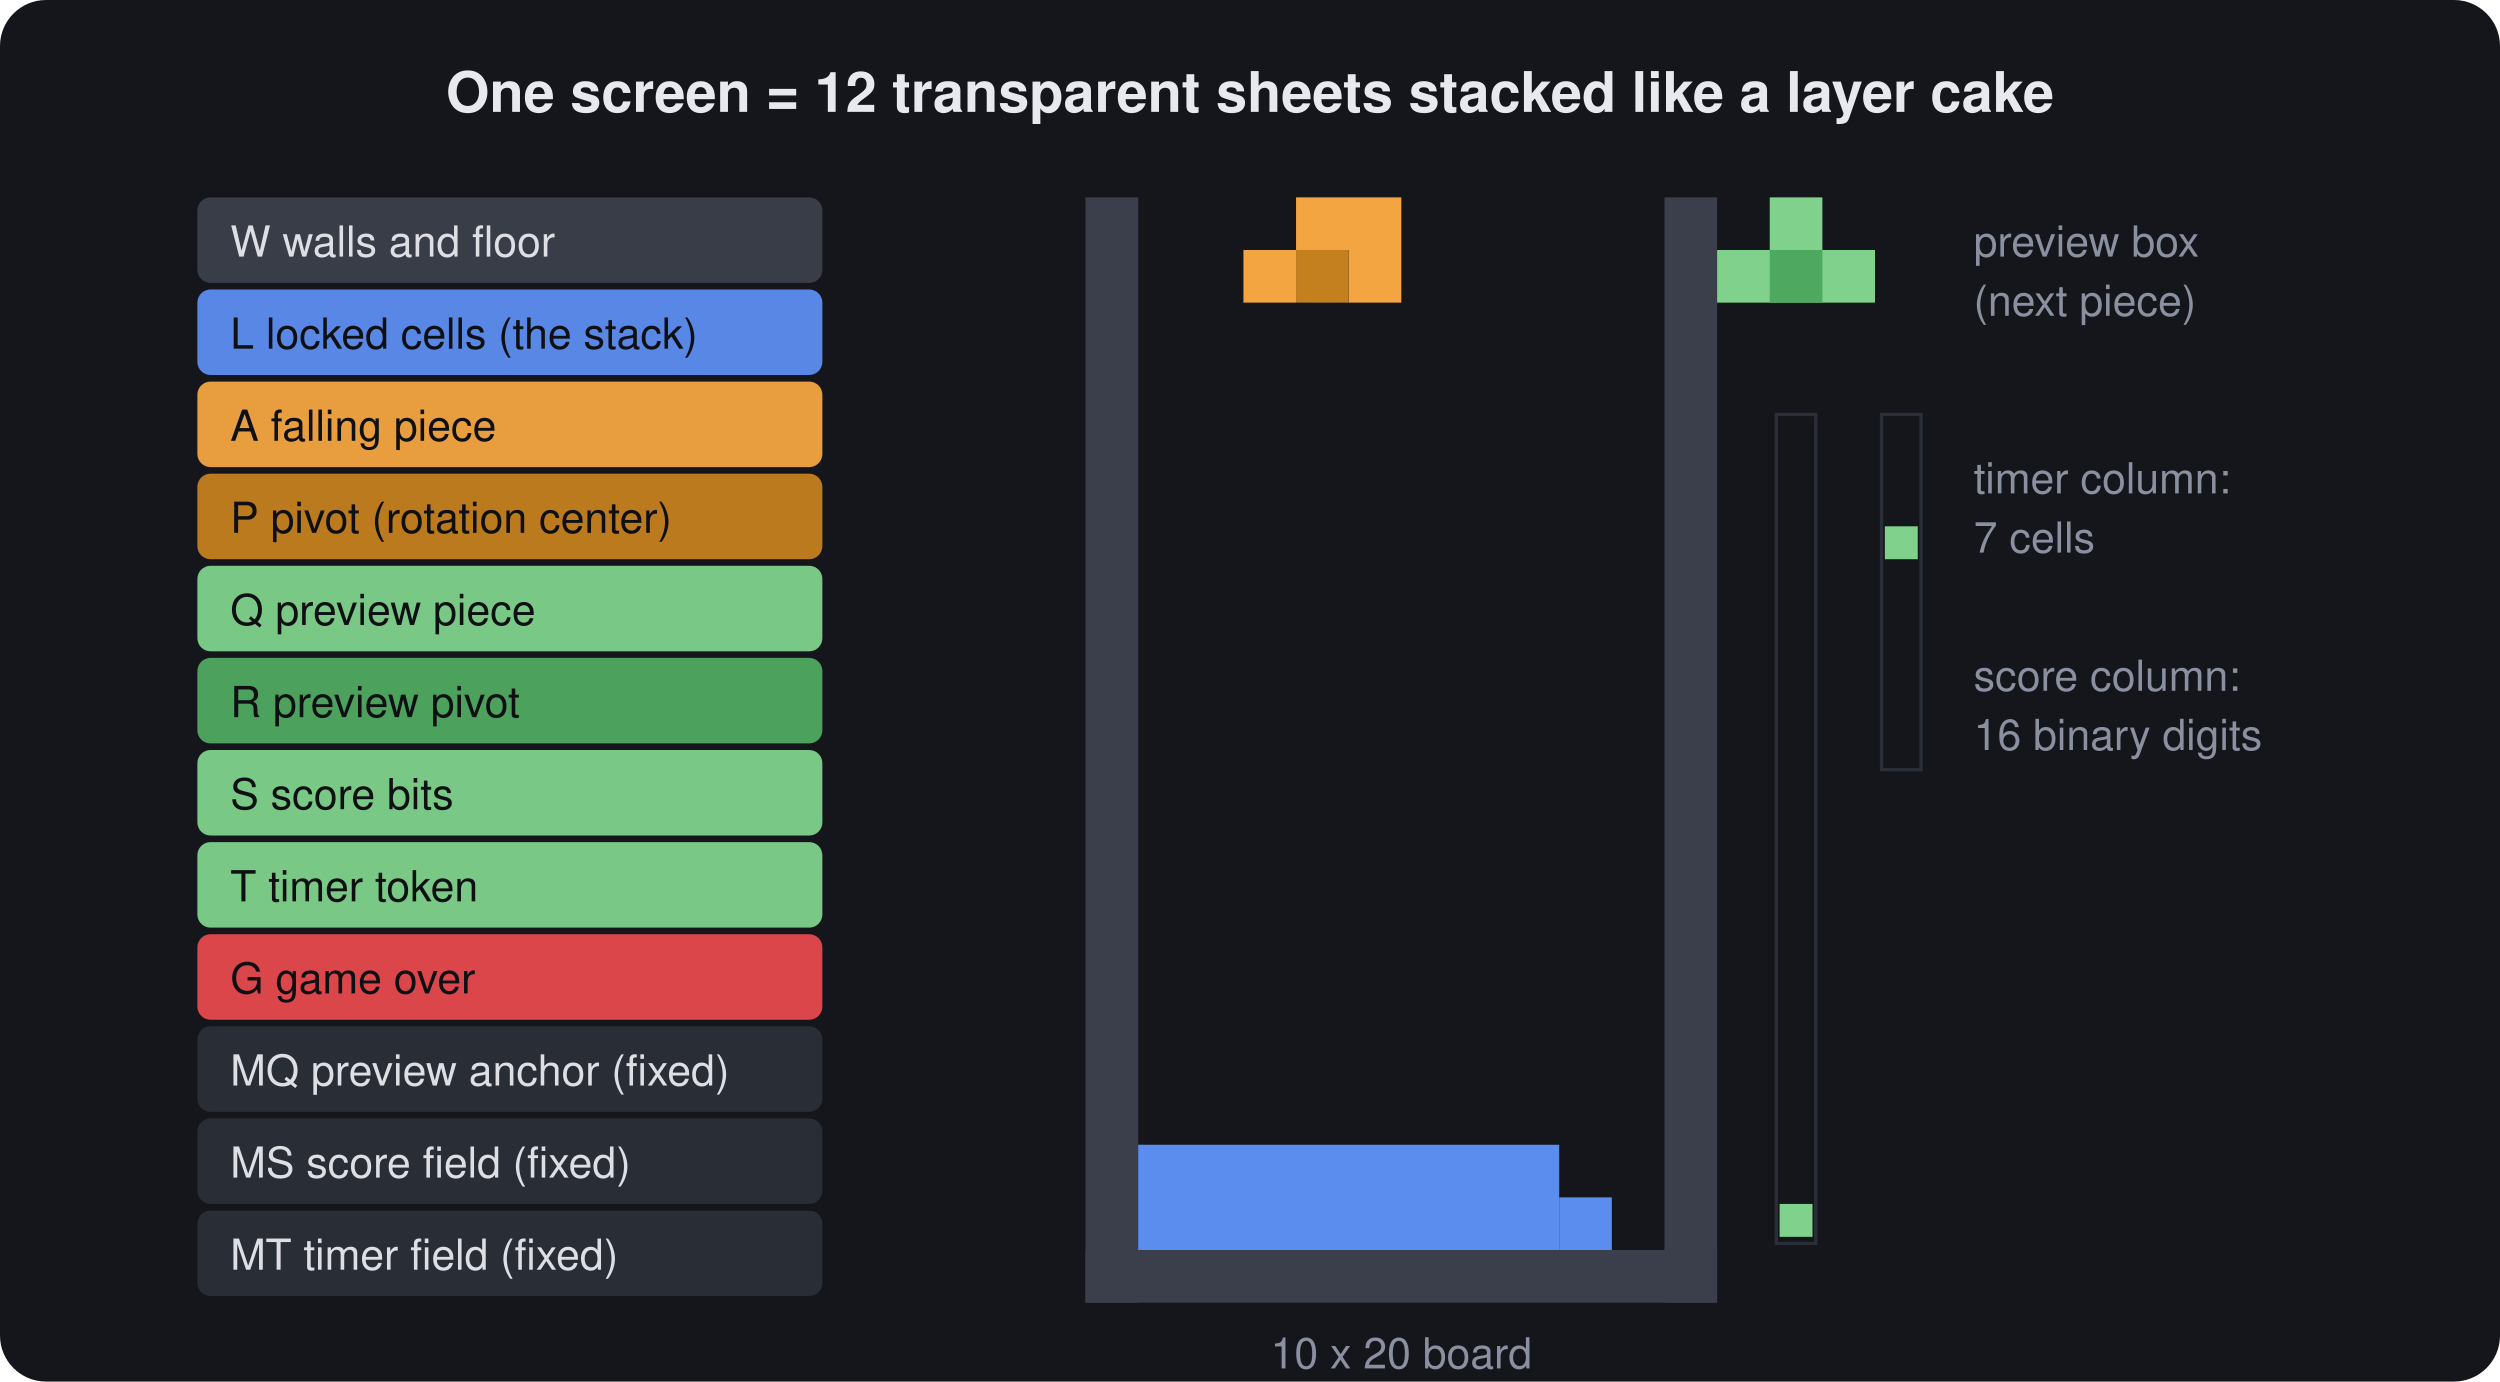
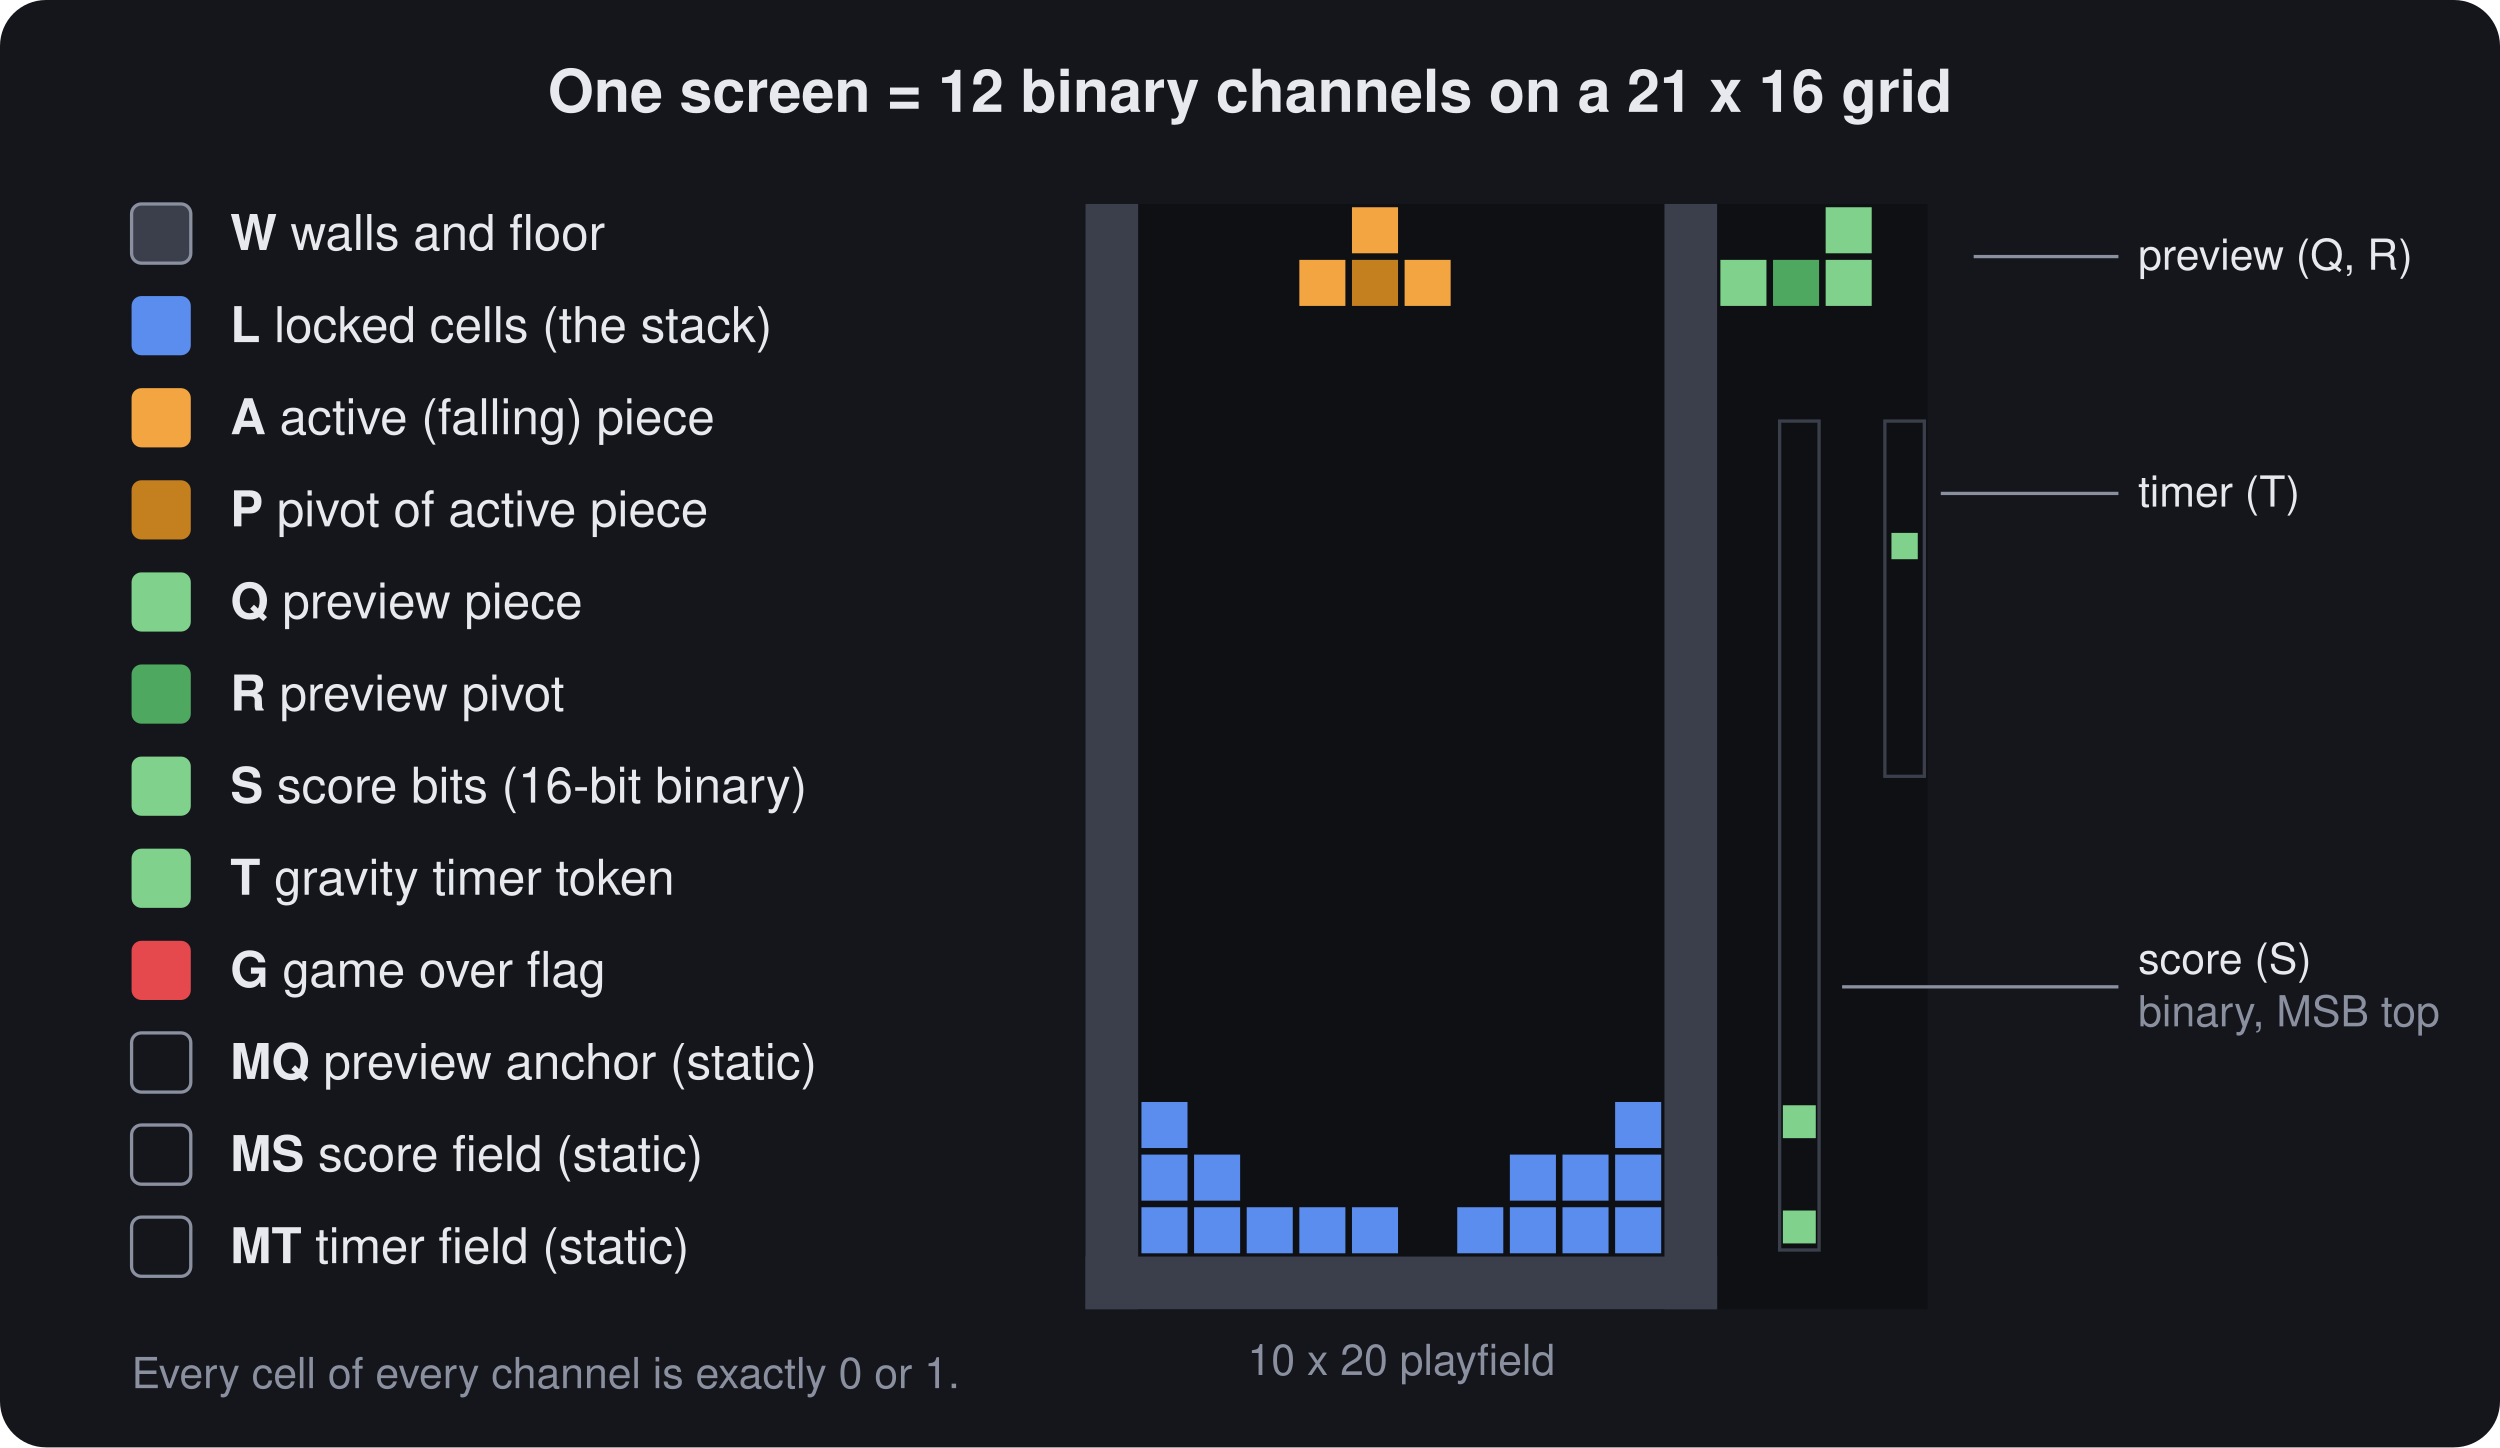
- <svg xmlns="http://www.w3.org/2000/svg" viewBox="0 0 760 420" font-family="Helvetica, Arial, sans-serif">
-   <rect width="760" height="420" rx="14" fill="#14161b" />
-   <text x="380" y="34" fill="#e7e9ee" font-size="17" text-anchor="middle" font-weight="bold">One screen = 12 transparent sheets stacked like a layer cake</text>
-   <g font-size="13">
-     <g transform="translate(60,60)">
-       <g opacity="0.95">
-         <rect x="0" y="0" width="190" height="26" rx="4" fill="#3a3f4b" />
-         <text x="10" y="18" fill="#e7e9ee">W  walls and floor</text>
-         <rect x="0" y="28" width="190" height="26" rx="4" fill="#5b8def" />
-         <text x="10" y="46" fill="#0e1014">L  locked cells (the stack)</text>
-         <rect x="0" y="56" width="190" height="26" rx="4" fill="#f2a541" />
-         <text x="10" y="74" fill="#0e1014">A  falling piece</text>
-         <rect x="0" y="84" width="190" height="26" rx="4" fill="#c47f1f" />
-         <text x="10" y="102" fill="#0e1014">P  pivot (rotation center)</text>
-         <rect x="0" y="112" width="190" height="26" rx="4" fill="#7fd18b" />
-         <text x="10" y="130" fill="#0e1014">Q  preview piece</text>
-         <rect x="0" y="140" width="190" height="26" rx="4" fill="#4fa860" />
-         <text x="10" y="158" fill="#0e1014">R  preview pivot</text>
-         <rect x="0" y="168" width="190" height="26" rx="4" fill="#7fd18b" />
-         <text x="10" y="186" fill="#0e1014">S  score bits</text>
-         <rect x="0" y="196" width="190" height="26" rx="4" fill="#7fd18b" />
-         <text x="10" y="214" fill="#0e1014">T  timer token</text>
-         <rect x="0" y="224" width="190" height="26" rx="4" fill="#e5484d" />
-         <text x="10" y="242" fill="#0e1014">G  game over</text>
-         <rect x="0" y="252" width="190" height="26" rx="4" fill="#2a2e38" />
-         <text x="10" y="270" fill="#e7e9ee">MQ  preview anchor (fixed)</text>
-         <rect x="0" y="280" width="190" height="26" rx="4" fill="#2a2e38" />
-         <text x="10" y="298" fill="#e7e9ee">MS  score field (fixed)</text>
-         <rect x="0" y="308" width="190" height="26" rx="4" fill="#2a2e38" />
-         <text x="10" y="326" fill="#e7e9ee">MT  timer field (fixed)</text>
-       </g>
-     </g>
-     <g transform="translate(330,60)">
-       <rect x="0" y="0" width="16" height="336" fill="#3a3f4b" />
-       <rect x="176" y="0" width="16" height="336" fill="#3a3f4b" />
-       <rect x="0" y="320" width="192" height="16" fill="#3a3f4b" />
-       <rect x="64" y="0" width="32" height="16" fill="#f2a541" />
-       <rect x="80" y="16" width="16" height="16" fill="#f2a541" />
-       <rect x="64" y="16" width="16" height="16" fill="#c47f1f" />
-       <rect x="48" y="16" width="16" height="16" fill="#f2a541" />
-       <rect x="16" y="288" width="128" height="32" fill="#5b8def" />
-       <rect x="144" y="304" width="16" height="16" fill="#5b8def" />
-       <rect x="208" y="0" width="16" height="16" fill="#7fd18b" />
-       <rect x="192" y="16" width="48" height="16" fill="#7fd18b" />
-       <rect x="208" y="16" width="16" height="16" fill="#4fa860" />
-       <g fill="none" stroke="#2a2e38">
-         <rect x="210" y="66" width="12" height="252" />
-         <rect x="242" y="66" width="12" height="108" />
-       </g>
-       <rect x="211" y="306" width="10" height="10" fill="#7fd18b" />
-       <rect x="243" y="100" width="10" height="10" fill="#7fd18b" />
-       <text x="96" y="356" fill="#8b90a0" text-anchor="middle">10 x 20 board</text>
-     </g>
-     <g fill="#8b90a0">
-       <text x="600" y="78">preview box</text>
-       <text x="600" y="96">(next piece)</text>
-       <text x="600" y="210">score column:</text>
-       <text x="600" y="228">16 binary digits</text>
-       <text x="600" y="150">timer column:</text>
-       <text x="600" y="168">7 cells</text>
+ <svg xmlns="http://www.w3.org/2000/svg" viewBox="0 0 760 440" font-family="Helvetica, Arial, sans-serif">
+   <rect width="760" height="440" rx="14" fill="#14161b" />
+   <text x="380" y="34" fill="#e7e9ee" font-size="18" text-anchor="middle" font-weight="bold">One screen = 12 binary channels on a 21 x 16 grid</text>
+   <g font-size="15" fill="#e7e9ee">
+     <g transform="translate(40,62)">
+       <rect x="0" y="0" width="18" height="18" rx="3" fill="#3a3f4b" stroke="#8b90a0" />
+       <text x="30" y="14">
+         <tspan font-weight="bold">W</tspan>  walls and floor</text>
+       <rect x="0" y="28" width="18" height="18" rx="3" fill="#5b8def" />
+       <text x="30" y="42">
+         <tspan font-weight="bold">L</tspan>  locked cells (the stack)</text>
+       <rect x="0" y="56" width="18" height="18" rx="3" fill="#f2a541" />
+       <text x="30" y="70">
+         <tspan font-weight="bold">A</tspan>  active (falling) piece</text>
+       <rect x="0" y="84" width="18" height="18" rx="3" fill="#c47f1f" />
+       <text x="30" y="98">
+         <tspan font-weight="bold">P</tspan>  pivot of active piece</text>
+       <rect x="0" y="112" width="18" height="18" rx="3" fill="#7fd18b" />
+       <text x="30" y="126">
+         <tspan font-weight="bold">Q</tspan>  preview piece</text>
+       <rect x="0" y="140" width="18" height="18" rx="3" fill="#4fa860" />
+       <text x="30" y="154">
+         <tspan font-weight="bold">R</tspan>  preview pivot</text>
+       <rect x="0" y="168" width="18" height="18" rx="3" fill="#7fd18b" />
+       <text x="30" y="182">
+         <tspan font-weight="bold">S</tspan>  score bits (16-bit binary)</text>
+       <rect x="0" y="196" width="18" height="18" rx="3" fill="#7fd18b" />
+       <text x="30" y="210">
+         <tspan font-weight="bold">T</tspan>  gravity timer token</text>
+       <rect x="0" y="224" width="18" height="18" rx="3" fill="#e5484d" />
+       <text x="30" y="238">
+         <tspan font-weight="bold">G</tspan>  game over flag</text>
+       <rect x="0" y="252" width="18" height="18" rx="3" fill="none" stroke="#8b90a0" />
+       <text x="30" y="266">
+         <tspan font-weight="bold">MQ</tspan>  preview anchor (static)</text>
+       <rect x="0" y="280" width="18" height="18" rx="3" fill="none" stroke="#8b90a0" />
+       <text x="30" y="294">
+         <tspan font-weight="bold">MS</tspan>  score field (static)</text>
+       <rect x="0" y="308" width="18" height="18" rx="3" fill="none" stroke="#8b90a0" />
+       <text x="30" y="322">
+         <tspan font-weight="bold">MT</tspan>  timer field (static)</text>
+       <text x="0" y="360" fill="#8b90a0" font-size="13">Every cell of every channel is exactly 0 or 1.</text>
    </g>
  </g>
+   <g transform="translate(330,62)">
+     <rect x="0" y="0" width="256" height="336" fill="#0e1014" />
+     <rect x="0" y="0" width="16" height="336" fill="#3a3f4b" />
+     <rect x="176" y="0" width="16" height="336" fill="#3a3f4b" />
+     <rect x="0" y="320" width="192" height="16" fill="#3a3f4b" />
+     <rect x="81" y="1" width="14" height="14" fill="#f2a541" />
+     <rect x="65" y="17" width="14" height="14" fill="#f2a541" />
+     <rect x="81" y="17" width="14" height="14" fill="#c47f1f" />
+     <rect x="97" y="17" width="14" height="14" fill="#f2a541" />
+     <g fill="#5b8def">
+       <rect x="17" y="305" width="14" height="14" />
+       <rect x="33" y="305" width="14" height="14" />
+       <rect x="49" y="305" width="14" height="14" />
+       <rect x="65" y="305" width="14" height="14" />
+       <rect x="81" y="305" width="14" height="14" />
+       <rect x="113" y="305" width="14" height="14" />
+       <rect x="129" y="305" width="14" height="14" />
+       <rect x="145" y="305" width="14" height="14" />
+       <rect x="161" y="305" width="14" height="14" />
+       <rect x="17" y="289" width="14" height="14" />
+       <rect x="33" y="289" width="14" height="14" />
+       <rect x="129" y="289" width="14" height="14" />
+       <rect x="145" y="289" width="14" height="14" />
+       <rect x="161" y="289" width="14" height="14" />
+       <rect x="17" y="273" width="14" height="14" />
+       <rect x="161" y="273" width="14" height="14" />
+     </g>
+     <rect x="225" y="1" width="14" height="14" fill="#7fd18b" />
+     <rect x="193" y="17" width="14" height="14" fill="#7fd18b" />
+     <rect x="209" y="17" width="14" height="14" fill="#4fa860" />
+     <rect x="225" y="17" width="14" height="14" fill="#7fd18b" />
+     <rect x="211" y="66" width="12" height="252" fill="none" stroke="#3a3f4b" />
+     <rect x="212" y="306" width="10" height="10" fill="#7fd18b" />
+     <rect x="212" y="274" width="10" height="10" fill="#7fd18b" />
+     <rect x="243" y="66" width="12" height="108" fill="none" stroke="#3a3f4b" />
+     <rect x="245" y="100" width="8" height="8" fill="#7fd18b" />
+     <text x="96" y="356" fill="#8b90a0" font-size="13" text-anchor="middle">10 x 20 playfield</text>
+   </g>
+   <g fill="#e7e9ee" font-size="13">
+     <path d="M600,78 H644" stroke="#8b90a0" />
+     <text x="650" y="82">preview (Q, R)</text>
+     <path d="M590,150 H644" stroke="#8b90a0" />
+     <text x="650" y="154">timer (T)</text>
+     <path d="M560,300 H644" stroke="#8b90a0" />
+     <text x="650" y="296">score (S)</text>
+     <text x="650" y="312" fill="#8b90a0">binary, MSB top</text>
+   </g>
</svg>
